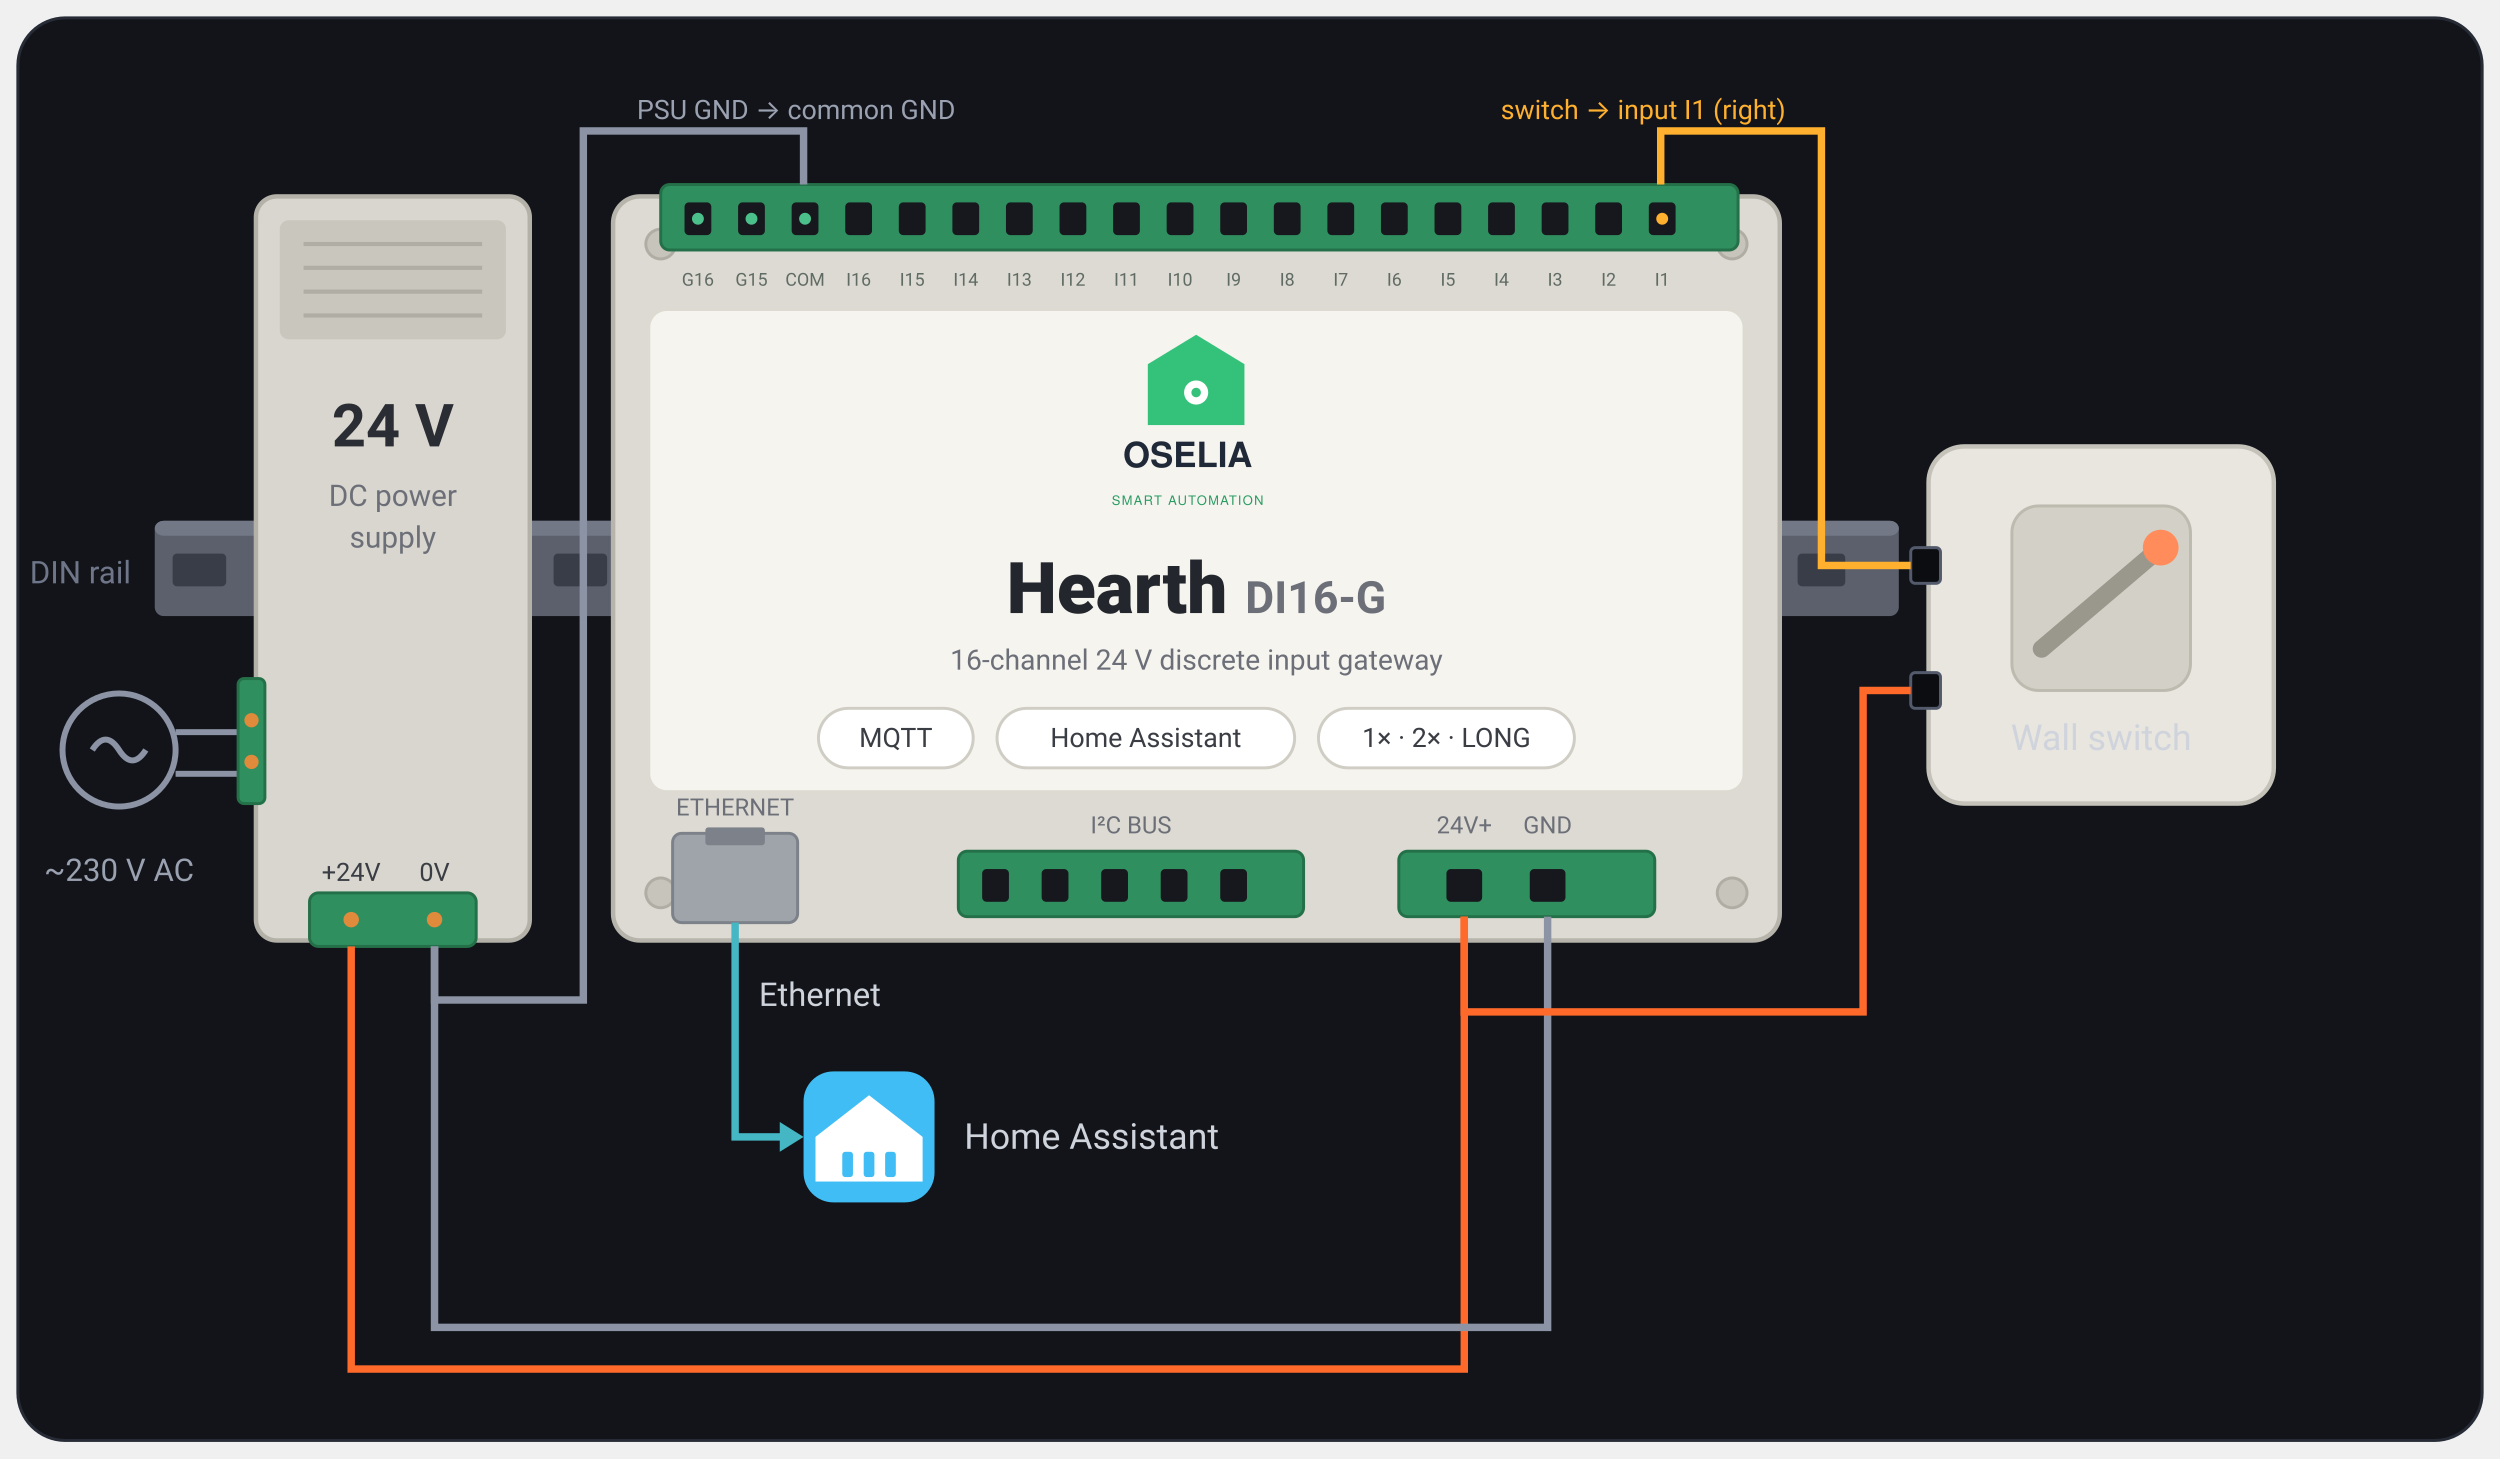
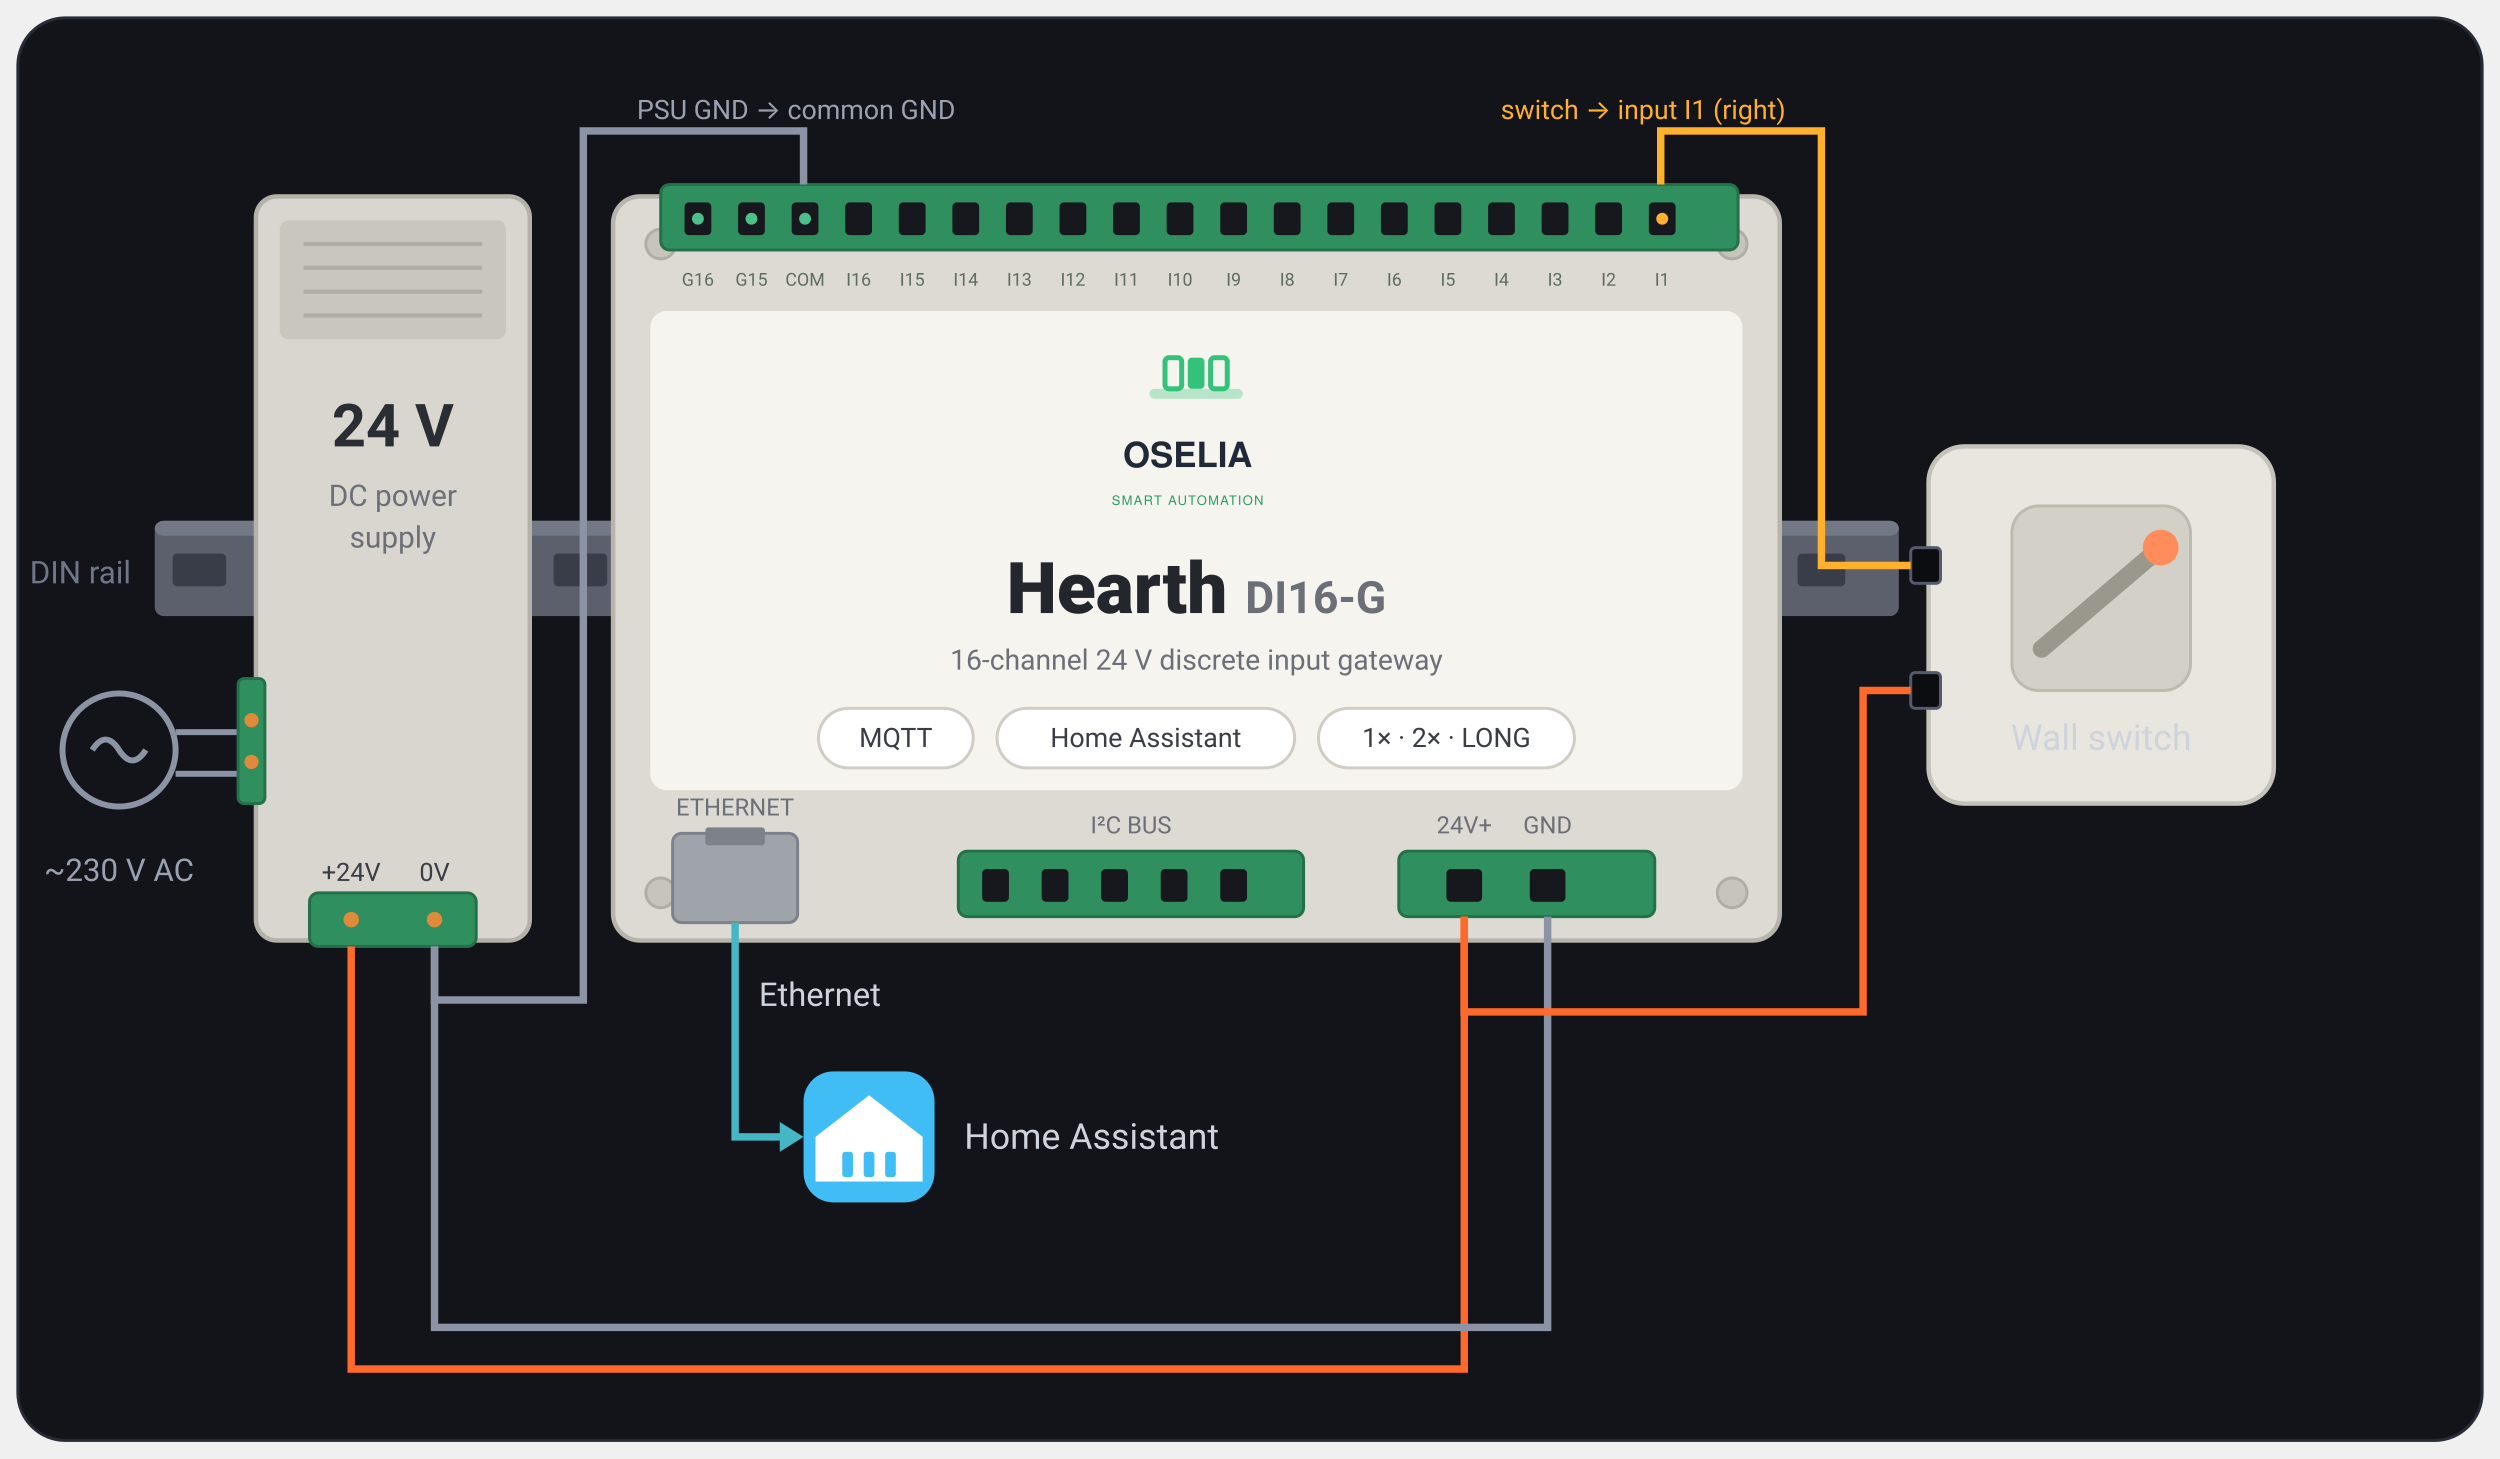
<svg xmlns="http://www.w3.org/2000/svg" viewBox="0 0 840 490" role="img" aria-label="A 24 V power supply, the OSELIA Hearth DI16-G gateway and a wall switch on a DIN rail, wired to Home Assistant" font-family="ui-sans-serif, system-ui, -apple-system, Segoe UI, Roboto, sans-serif">
  <rect x="6" y="6" width="828" height="478" rx="16" fill="#121419" stroke="#262b36" />
  <g>
    <rect x="52" y="175" width="586" height="32" rx="3" fill="#5b606c" />
    <rect x="52" y="175" width="586" height="5" rx="3" fill="#727885" />
    <g fill="#383d47">
      <rect x="58" y="186" width="18" height="11" rx="1.5" />
      <rect x="186" y="186" width="18" height="11" rx="1.5" />
      <rect x="604" y="186" width="16" height="11" rx="1.5" />
    </g>
    <text x="10" y="196" font-size="10.5" fill="#6f7689">DIN rail</text>
  </g>
  <g>
    <circle cx="40" cy="252" r="19" fill="none" stroke="#8b93a5" stroke-width="2" />
    <path d="M31 252 q4.5 -7 9 0 t9 0" fill="none" stroke="#8b93a5" stroke-width="2" />
    <text x="40" y="296" font-size="10.5" fill="#9aa1b1" text-anchor="middle">~230 V AC</text>
    <path d="M59 246 H82" stroke="#8b93a5" stroke-width="2" />
    <path d="M59 260 H82" stroke="#8b93a5" stroke-width="2" />
  </g>
  <g>
    <rect x="86" y="66" width="92" height="250" rx="7" fill="#d8d6ce" stroke="#b4b2a8" stroke-width="1.5" />
    <rect x="94" y="74" width="76" height="40" rx="3" fill="#c8c6bd" />
    <g stroke="#b0aea4" stroke-width="1.4">
      <path d="M102 82 H162" />
      <path d="M102 90 H162" />
      <path d="M102 98 H162" />
      <path d="M102 106 H162" />
    </g>
    <text x="132" y="150" font-size="20" font-weight="700" fill="#2a2d33" text-anchor="middle">24 V</text>
    <text x="132" y="170" font-size="10" fill="#6c6f78" text-anchor="middle">DC power</text>
    <text x="132" y="184" font-size="10" fill="#6c6f78" text-anchor="middle">supply</text>
    <rect x="80" y="228" width="9" height="42" rx="2" fill="#2f8f5f" stroke="#247048" />
    <circle cx="84.5" cy="242" r="2.4" fill="#e08a3c" />
    <circle cx="84.5" cy="256" r="2.4" fill="#e08a3c" />
    <rect x="104" y="300" width="56" height="18" rx="3" fill="#2f8f5f" stroke="#247048" />
    <circle cx="118" cy="309" r="2.6" fill="#e08a3c" />
    <circle cx="146" cy="309" r="2.6" fill="#e08a3c" />
    <text x="118" y="296" font-size="8.5" fill="#3a3d44" text-anchor="middle">+24V</text>
    <text x="146" y="296" font-size="8.5" fill="#3a3d44" text-anchor="middle">0V</text>
  </g>
  <g>
    <rect x="206" y="66" width="392" height="250" rx="9" fill="#dcdad2" stroke="#b6b4ab" stroke-width="1.5" />
    <g fill="#c6c4bb" stroke="#b0aea4">
      <circle cx="222" cy="82" r="5" />
      <circle cx="582" cy="82" r="5" />
      <circle cx="222" cy="300" r="5" />
      <circle cx="582" cy="300" r="5" />
    </g>
    <rect x="222" y="62" width="362" height="22" rx="3" fill="#2f8f5f" stroke="#247048" />
    <g fill="#16181d">
      <rect x="230" y="68" width="9" height="11" rx="1.5" />
      <rect x="248" y="68" width="9" height="11" rx="1.5" />
      <rect x="266" y="68" width="9" height="11" rx="1.5" />
      <rect x="284" y="68" width="9" height="11" rx="1.5" />
      <rect x="302" y="68" width="9" height="11" rx="1.5" />
      <rect x="320" y="68" width="9" height="11" rx="1.5" />
      <rect x="338" y="68" width="9" height="11" rx="1.5" />
      <rect x="356" y="68" width="9" height="11" rx="1.5" />
      <rect x="374" y="68" width="9" height="11" rx="1.5" />
      <rect x="392" y="68" width="9" height="11" rx="1.5" />
      <rect x="410" y="68" width="9" height="11" rx="1.5" />
      <rect x="428" y="68" width="9" height="11" rx="1.5" />
      <rect x="446" y="68" width="9" height="11" rx="1.5" />
      <rect x="464" y="68" width="9" height="11" rx="1.5" />
      <rect x="482" y="68" width="9" height="11" rx="1.5" />
      <rect x="500" y="68" width="9" height="11" rx="1.5" />
      <rect x="518" y="68" width="9" height="11" rx="1.5" />
      <rect x="536" y="68" width="9" height="11" rx="1.5" />
      <rect x="554" y="68" width="9" height="11" rx="1.5" />
    </g>
    <g fill="#4cc08a">
      <circle cx="234.5" cy="73.5" r="2" />
      <circle cx="252.5" cy="73.5" r="2" />
      <circle cx="270.5" cy="73.5" r="2" />
    </g>
    <circle cx="558.5" cy="73.5" r="2" fill="#ffb02e" />
    <g font-size="6" fill="#5f6b63" text-anchor="middle">
      <text x="234.5" y="96">G16</text>
      <text x="252.5" y="96">G15</text>
      <text x="270.5" y="96">COM</text>
      <text x="288.5" y="96">I16</text>
      <text x="306.5" y="96">I15</text>
      <text x="324.5" y="96">I14</text>
      <text x="342.5" y="96">I13</text>
      <text x="360.5" y="96">I12</text>
      <text x="378.5" y="96">I11</text>
      <text x="396.5" y="96">I10</text>
      <text x="414.5" y="96">I9</text>
      <text x="432.5" y="96">I8</text>
      <text x="450.5" y="96">I7</text>
      <text x="468.5" y="96">I6</text>
      <text x="486.5" y="96">I5</text>
      <text x="504.5" y="96">I4</text>
      <text x="522.5" y="96">I3</text>
      <text x="540.5" y="96">I2</text>
      <text x="558.5" y="96">I1</text>
    </g>
    <rect x="218" y="104" width="368" height="162" rx="6" fill="#f5f4ef" stroke="#dcdad1" />
    <svg x="342" y="110" width="120" height="61" viewBox="0 53 92 49" preserveAspectRatio="xMidYMid meet">
      <g transform="matrix(1 0 0 -1 0 172.91)">
-         <path d="M32.88,93.54 L58.96,93.54 L58.96,109.98 L45.92,117.92 L32.88,109.98 Z " fill="#34c27a" />
-         <circle cx="45.92" cy="102.33" r="3.26" fill="#ffffff" />
-         <circle cx="45.92" cy="102.33" r="1.28" fill="#34c27a" />
+         <g transform="translate(45.92,105.73) scale(0.3,-0.3)">
+           <rect x="-42" y="8" width="84" height="9" rx="4.5" fill="#34c27a" opacity=".32" />
+           <rect x="-28" y="-20" width="15" height="28" rx="3.5" fill="none" stroke="#34c27a" stroke-width="4.5" />
+           <rect x="-7.5" y="-20" width="15" height="28" rx="3.5" fill="#34c27a" />
+           <rect x="13" y="-20" width="15" height="28" rx="3.5" fill="none" stroke="#34c27a" stroke-width="4.5" />
+         </g>
        <text transform="translate(26.17,82.20) scale(1,-1)" font-family="Helvetica, Arial, sans-serif" font-weight="bold" font-size="9.40" fill="#1f2937">OSELIA</text>
        <text transform="translate(23.14,72.00) scale(1,-1)" font-family="Helvetica, Arial, sans-serif" font-weight="normal" font-size="3.50" letter-spacing="0.35" fill="#2a9b62">SMART AUTOMATION</text>
      </g>
    </svg>
    <text x="402" y="206" font-size="24" font-weight="800" fill="#23262c" text-anchor="middle">Hearth <tspan font-size="15" font-weight="600" fill="#6c6f78">DI16-G</tspan>
    </text>
    <text x="402" y="225" font-size="9.5" fill="#6c6f78" text-anchor="middle">16-channel 24 V discrete input gateway</text>
    <g font-size="9" fill="#3a3d44" text-anchor="middle">
      <rect x="275" y="238" width="52" height="20" rx="10" fill="#fff" stroke="#cfcdc4" />
      <text x="301" y="251">MQTT</text>
      <rect x="335" y="238" width="100" height="20" rx="10" fill="#fff" stroke="#cfcdc4" />
      <text x="385" y="251">Home Assistant</text>
      <rect x="443" y="238" width="86" height="20" rx="10" fill="#fff" stroke="#cfcdc4" />
      <text x="486" y="251">1× · 2× · LONG</text>
    </g>
    <rect x="226" y="280" width="42" height="30" rx="3" fill="#9fa4ab" stroke="#7d828a" />
    <rect x="237" y="278" width="20" height="6" rx="1" fill="#7d828a" />
    <text x="247" y="274" font-size="8" fill="#6c6f78" text-anchor="middle">ETHERNET</text>
    <rect x="322" y="286" width="116" height="22" rx="3" fill="#2f8f5f" stroke="#247048" />
    <g fill="#16181d">
      <rect x="330" y="292" width="9" height="11" rx="1.5" />
      <rect x="350" y="292" width="9" height="11" rx="1.5" />
      <rect x="370" y="292" width="9" height="11" rx="1.5" />
      <rect x="390" y="292" width="9" height="11" rx="1.5" />
      <rect x="410" y="292" width="9" height="11" rx="1.5" />
    </g>
    <text x="380" y="280" font-size="8" fill="#6c6f78" text-anchor="middle">I²C BUS</text>
    <rect x="470" y="286" width="86" height="22" rx="3" fill="#2f8f5f" stroke="#247048" />
    <g fill="#16181d">
      <rect x="486" y="292" width="12" height="11" rx="1.5" />
      <rect x="514" y="292" width="12" height="11" rx="1.5" />
    </g>
    <text x="492" y="280" font-size="8" fill="#6c6f78" text-anchor="middle">24V+</text>
    <text x="520" y="280" font-size="8" fill="#6c6f78" text-anchor="middle">GND</text>
  </g>
  <g>
    <rect x="648" y="150" width="116" height="120" rx="12" fill="#e8e6df" stroke="#c4c2b9" stroke-width="1.5" />
    <rect x="676" y="170" width="60" height="62" rx="9" fill="#d3d0c7" stroke="#bdbab0" />
    <path d="M686 218 L726 184" stroke="#9a978d" stroke-width="6" stroke-linecap="round" />
    <circle cx="726" cy="184" r="6" fill="#ff8c5a" />
    <text x="706" y="252" font-size="12" fill="#cfd3dc" text-anchor="middle">Wall switch</text>
    <rect x="642" y="184" width="10" height="12" rx="1.5" fill="#0c0d11" stroke="#525a6b" />
    <rect x="642" y="226" width="10" height="12" rx="1.5" fill="#0c0d11" stroke="#525a6b" />
  </g>
  <g>
    <rect x="270" y="360" width="44" height="44" rx="10" fill="#41bdf5" />
    <path d="M292 368 L310 382 L310 397 L274 397 L274 382 Z" fill="#fff" />
    <g fill="#41bdf5">
      <rect x="283" y="387" width="3.6" height="8.5" rx="1" />
      <rect x="290.2" y="387" width="3.6" height="8.5" rx="1" />
      <rect x="297.4" y="387" width="3.6" height="8.5" rx="1" />
    </g>
    <text x="324" y="386" font-size="12" fill="#cfd3dc">Home Assistant</text>
  </g>
  <path d="M118 318 V460 H492 V308" fill="none" stroke="#ff6a2b" stroke-width="2.5" />
  <path d="M146 318 V446 H520 V308" fill="none" stroke="#8b93a5" stroke-width="2.5" />
  <path d="M492 308 V340 H626 V232 H642" fill="none" stroke="#ff6a2b" stroke-width="2.5" />
  <path d="M642 190 H612 V44 H558 V62" fill="none" stroke="#ffb02e" stroke-width="2.5" />
  <text x="600" y="40" font-size="9" fill="#ffb02e" text-anchor="end">switch → input I1 (right)</text>
  <path d="M146 318 V336 H196 V44 H270 V62" fill="none" stroke="#8b93a5" stroke-width="2.5" />
  <text x="214" y="40" font-size="9" fill="#9aa1b1" text-anchor="start">PSU GND → common GND</text>
  <path d="M247 310 V382 H266" fill="none" stroke="#45b6c4" stroke-width="2.5" />
  <path d="M262 377 l8 5 l-8 5 z" fill="#45b6c4" />
  <text x="255" y="338" font-size="11" fill="#cfd3dc">Ethernet</text>
</svg>
